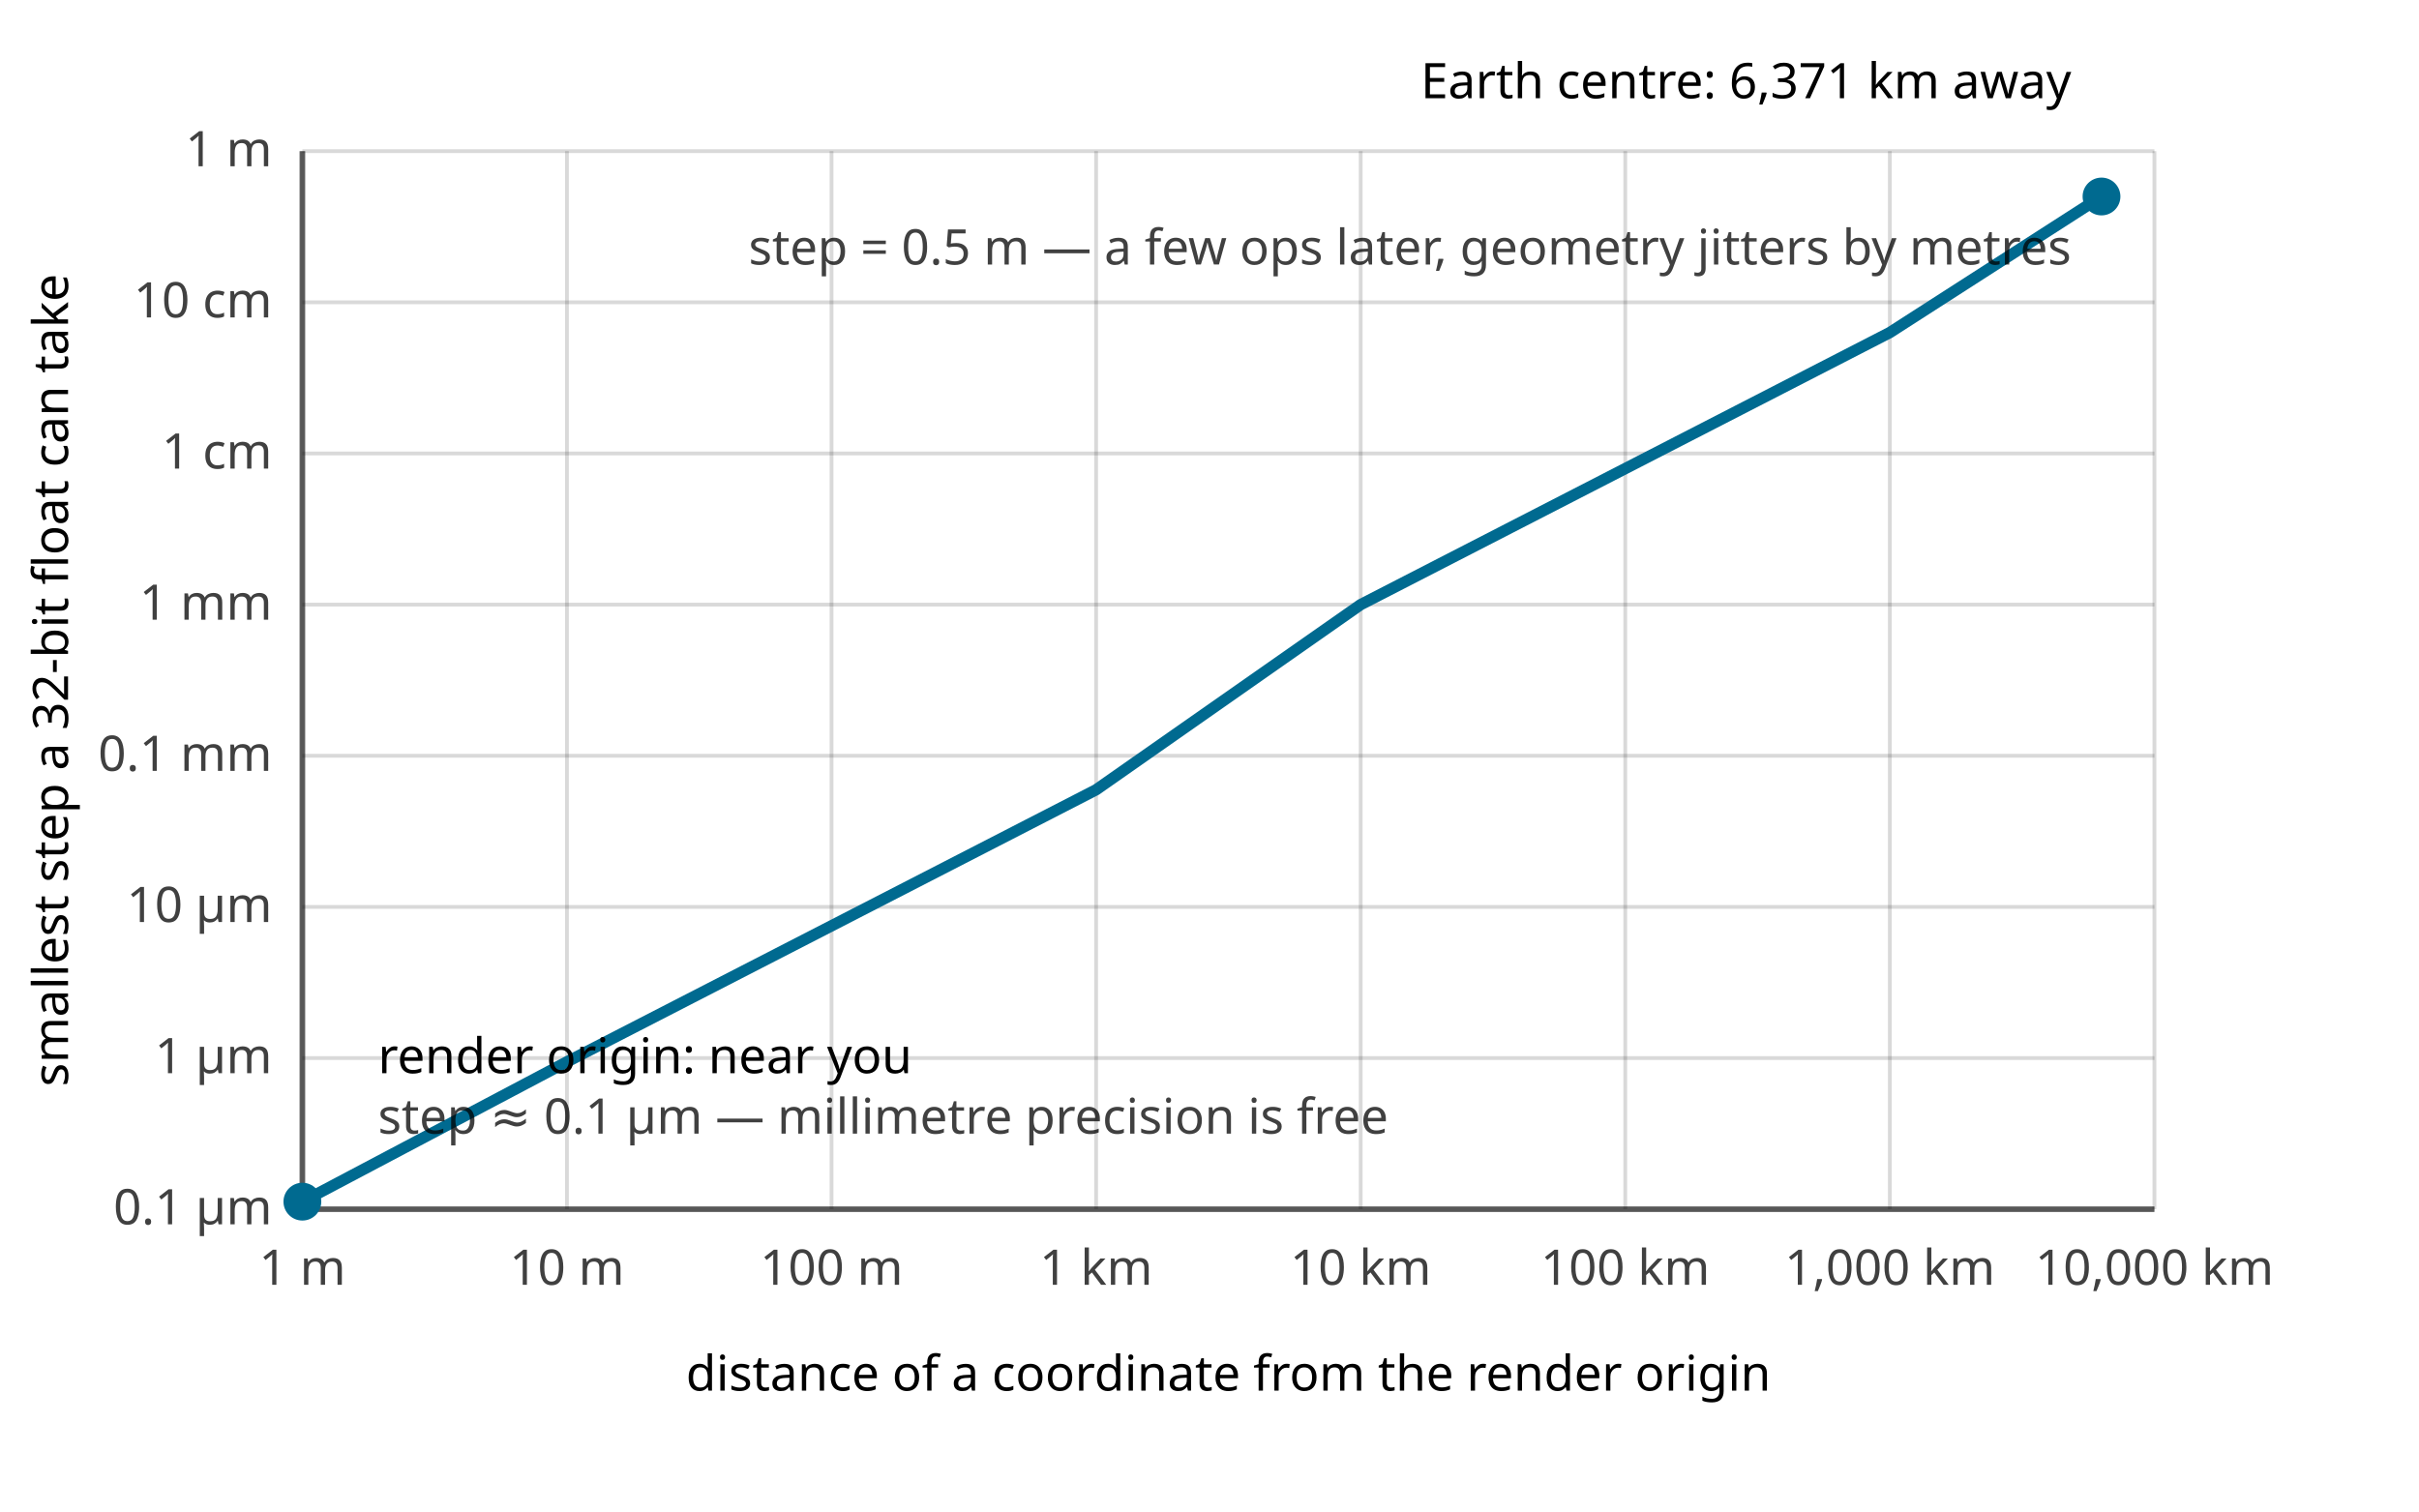
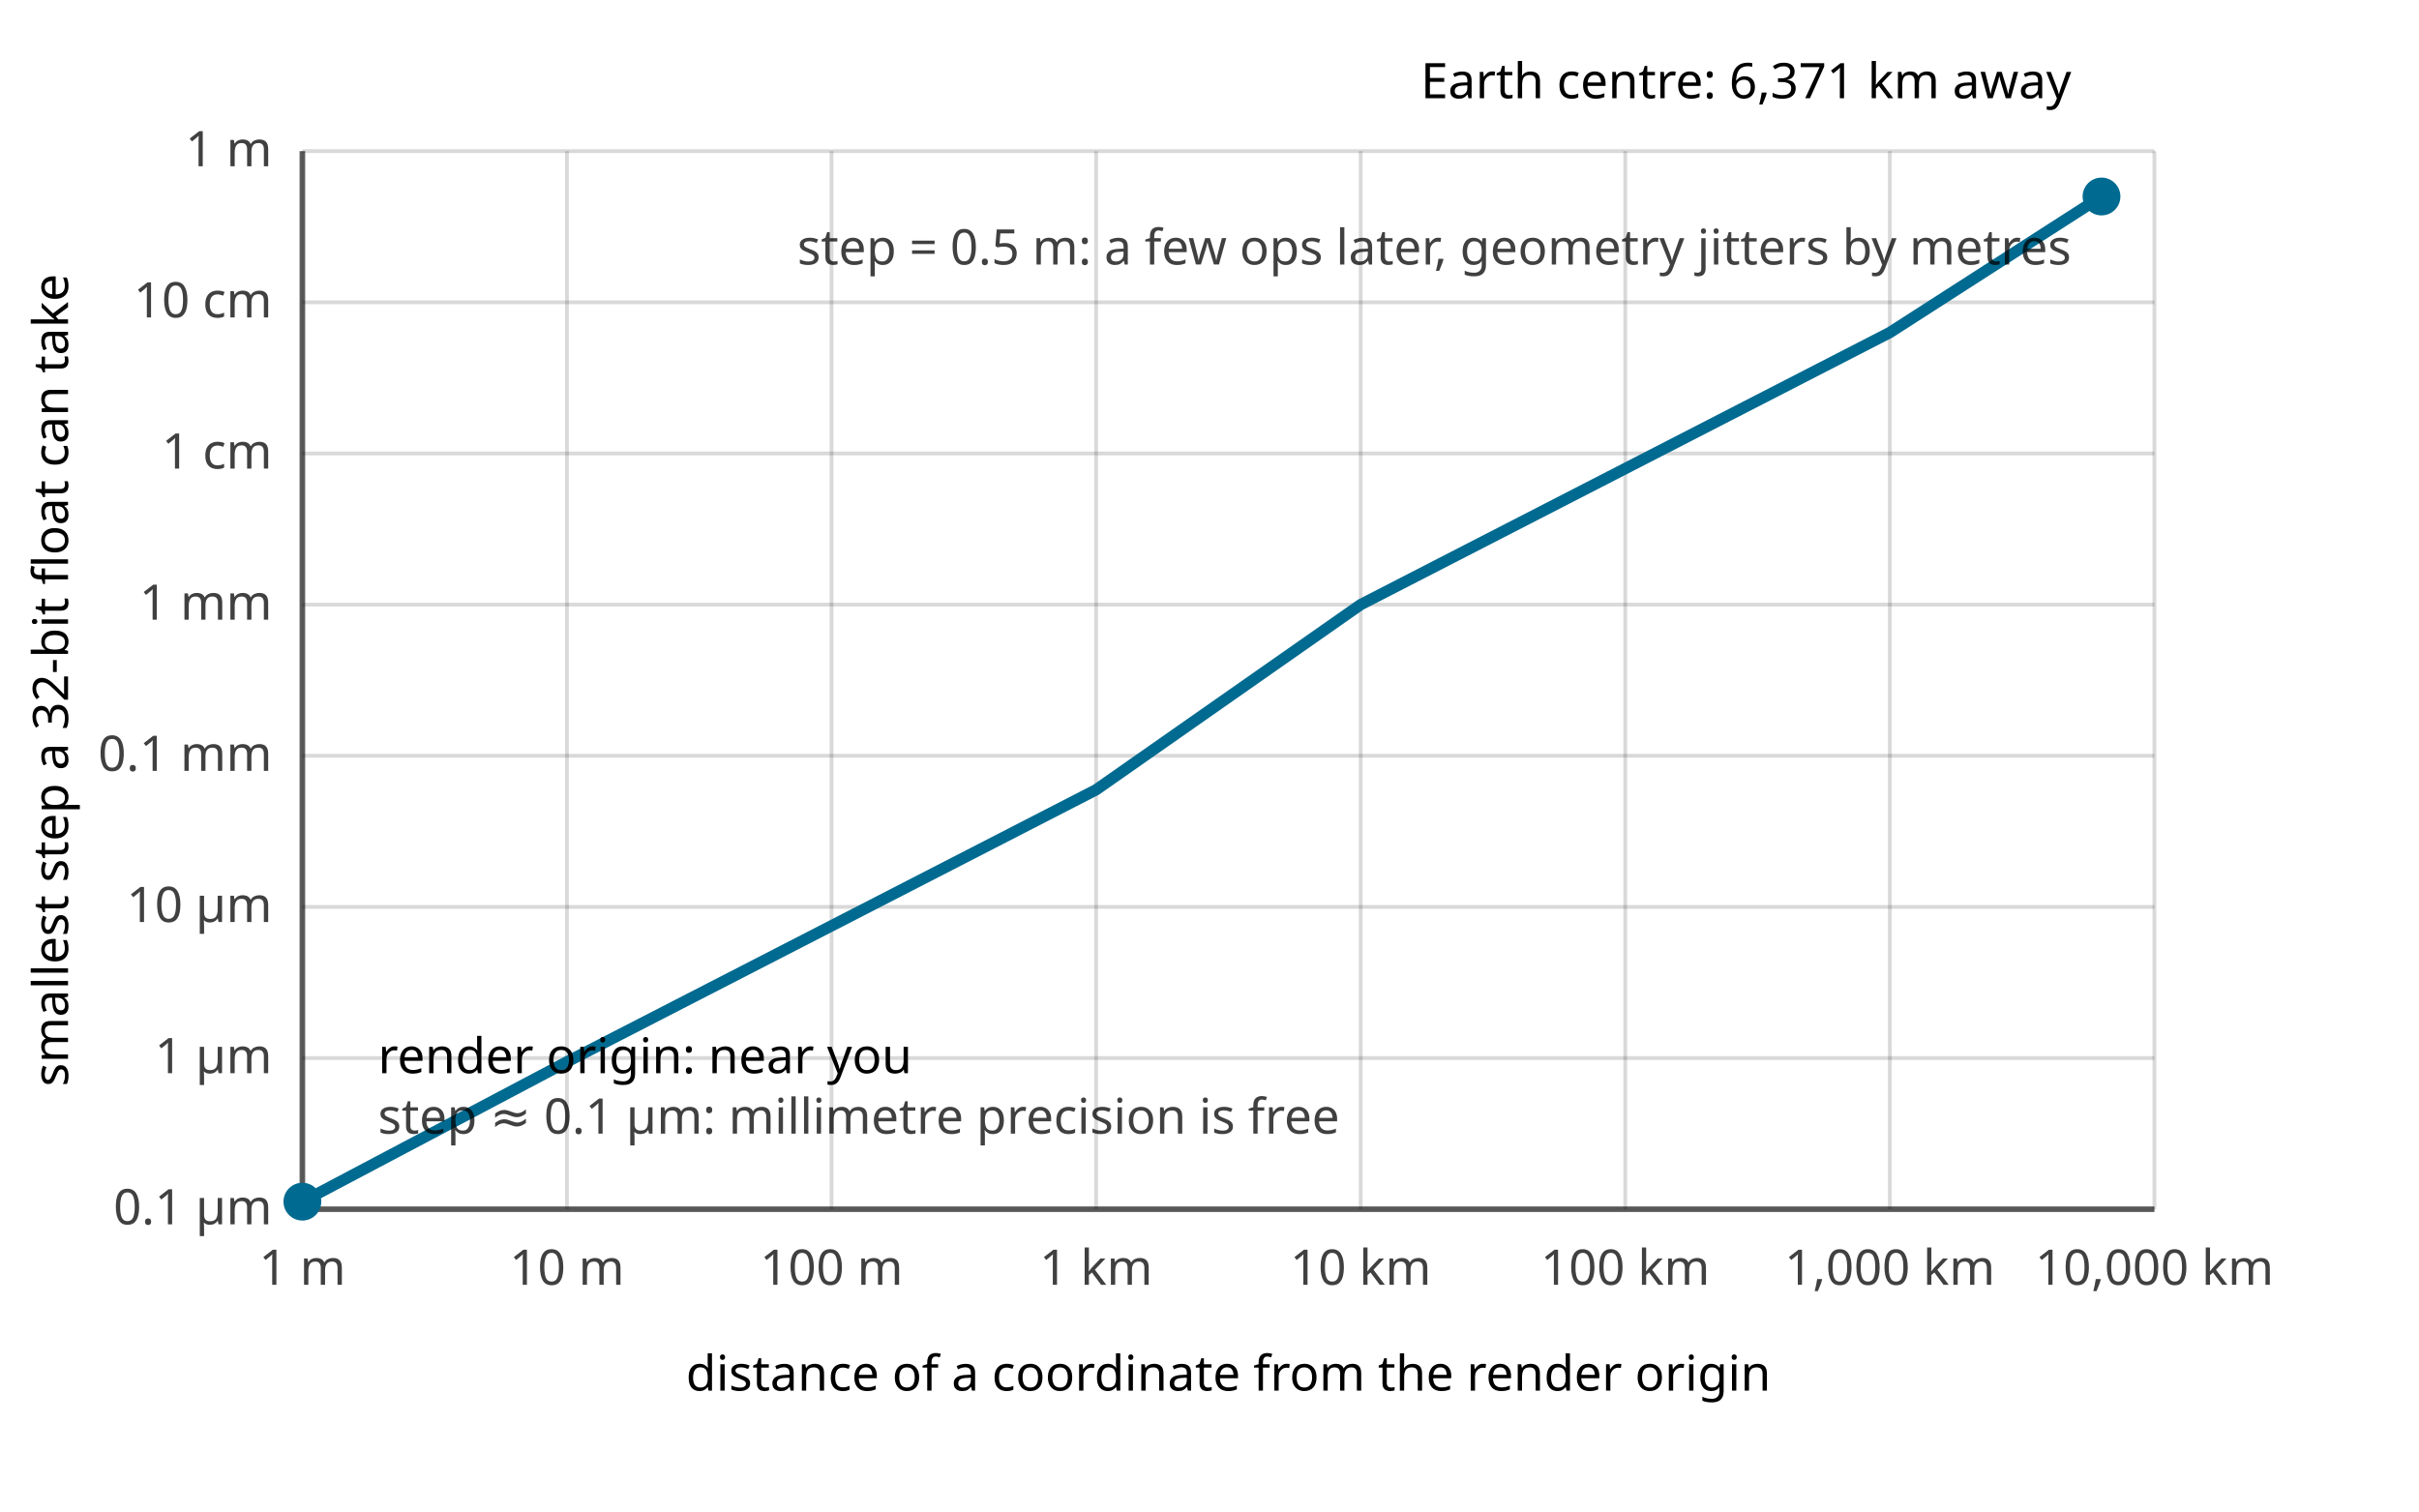
<svg xmlns="http://www.w3.org/2000/svg" width="640" height="400" viewBox="0 0 640 400" font-family="system-ui, sans-serif" font-size="13">
  <g stroke="currentColor" stroke-opacity="0.15" stroke-width="1">
    <line x1="80" y1="40" x2="80" y2="320" />
    <line x1="150" y1="40" x2="150" y2="320" />
    <line x1="220" y1="40" x2="220" y2="320" />
    <line x1="290" y1="40" x2="290" y2="320" />
    <line x1="360" y1="40" x2="360" y2="320" />
    <line x1="430" y1="40" x2="430" y2="320" />
    <line x1="500" y1="40" x2="500" y2="320" />
    <line x1="570" y1="40" x2="570" y2="320" />
    <line x1="80" y1="40" x2="570" y2="40" />
    <line x1="80" y1="80" x2="570" y2="80" />
    <line x1="80" y1="120" x2="570" y2="120" />
    <line x1="80" y1="160" x2="570" y2="160" />
    <line x1="80" y1="200" x2="570" y2="200" />
    <line x1="80" y1="240" x2="570" y2="240" />
    <line x1="80" y1="280" x2="570" y2="280" />
    <line x1="80" y1="320" x2="570" y2="320" />
  </g>
  <g stroke="currentColor" stroke-opacity="0.6" stroke-width="1.5" fill="none">
    <line x1="80" y1="320" x2="570" y2="320" />
    <line x1="80" y1="40" x2="80" y2="320" />
  </g>
  <g fill="currentColor" fill-opacity="0.75" text-anchor="end">
    <text x="72" y="324">0.1 µm</text>
    <text x="72" y="284">1 µm</text>
    <text x="72" y="244">10 µm</text>
    <text x="72" y="204">0.1 mm</text>
    <text x="72" y="164">1 mm</text>
    <text x="72" y="124">1 cm</text>
    <text x="72" y="84">10 cm</text>
    <text x="72" y="44">1 m</text>
  </g>
  <g fill="currentColor" fill-opacity="0.75" text-anchor="middle">
    <text x="80" y="340">1 m</text>
    <text x="150" y="340">10 m</text>
    <text x="220" y="340">100 m</text>
    <text x="290" y="340">1 km</text>
    <text x="360" y="340">10 km</text>
    <text x="430" y="340">100 km</text>
    <text x="500" y="340">1,000 km</text>
    <text x="570" y="340">10,000 km</text>
  </g>
  <text x="325" y="368" fill="currentColor" text-anchor="middle">distance of a coordinate from the render origin</text>
  <text transform="translate(18 180) rotate(-90)" fill="currentColor" text-anchor="middle">smallest step a 32-bit float can take</text>
  <polyline fill="none" stroke="#006a90" stroke-width="3" stroke-linejoin="round" points="80,318 150,281 220,245 290,209 360,160 430,124 500,88 556,52" />
  <circle cx="80" cy="318" r="5" fill="#006a90" />
  <circle cx="556" cy="52" r="5" fill="#006a90" />
  <text x="100" y="284" fill="currentColor">render origin: near you</text>
-   <text x="100" y="300" fill="currentColor" fill-opacity="0.75">step ≈ 0.1 µm — millimetre precision is free</text>
+   <text x="100" y="300" fill="currentColor" fill-opacity="0.75">step ≈ 0.1 µm: millimetre precision is free</text>
  <text x="548" y="26" fill="currentColor" text-anchor="end">Earth centre: 6,371 km away</text>
-   <text x="548" y="70" fill="currentColor" fill-opacity="0.75" text-anchor="end">step = 0.5 m — a few ops later, geometry jitters by metres</text>
+   <text x="548" y="70" fill="currentColor" fill-opacity="0.75" text-anchor="end">step = 0.5 m: a few ops later, geometry jitters by metres</text>
</svg>
